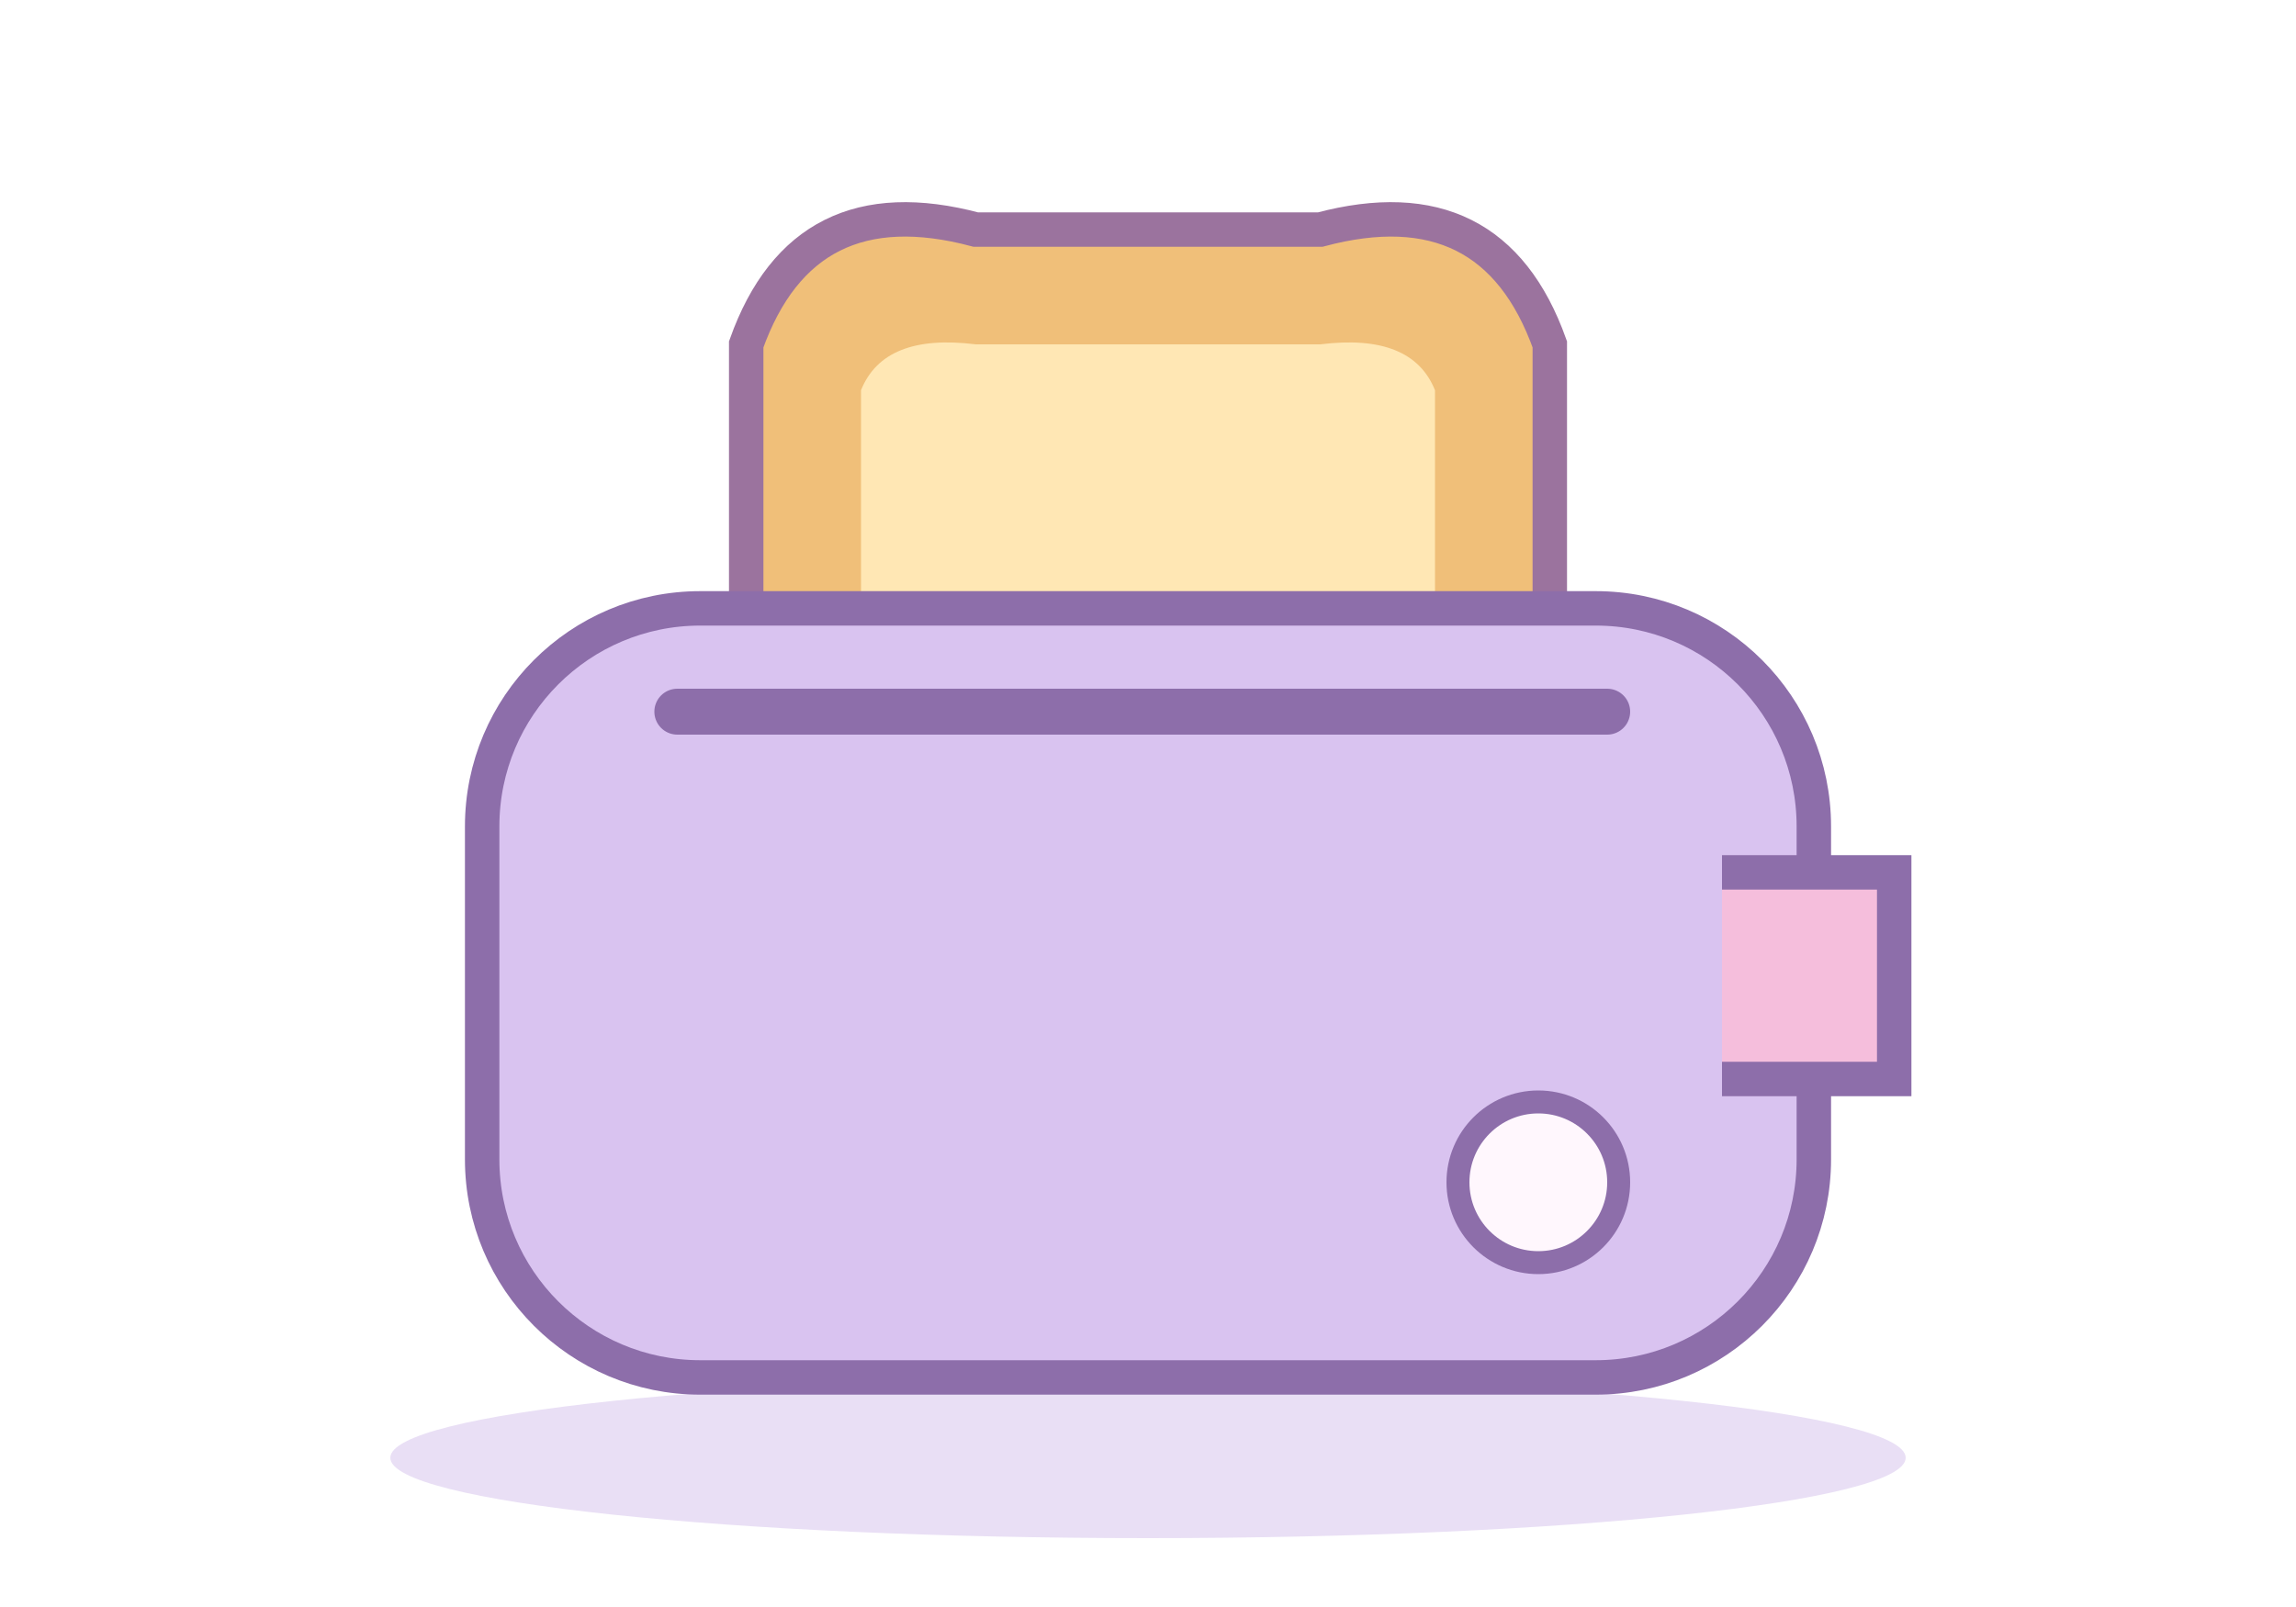
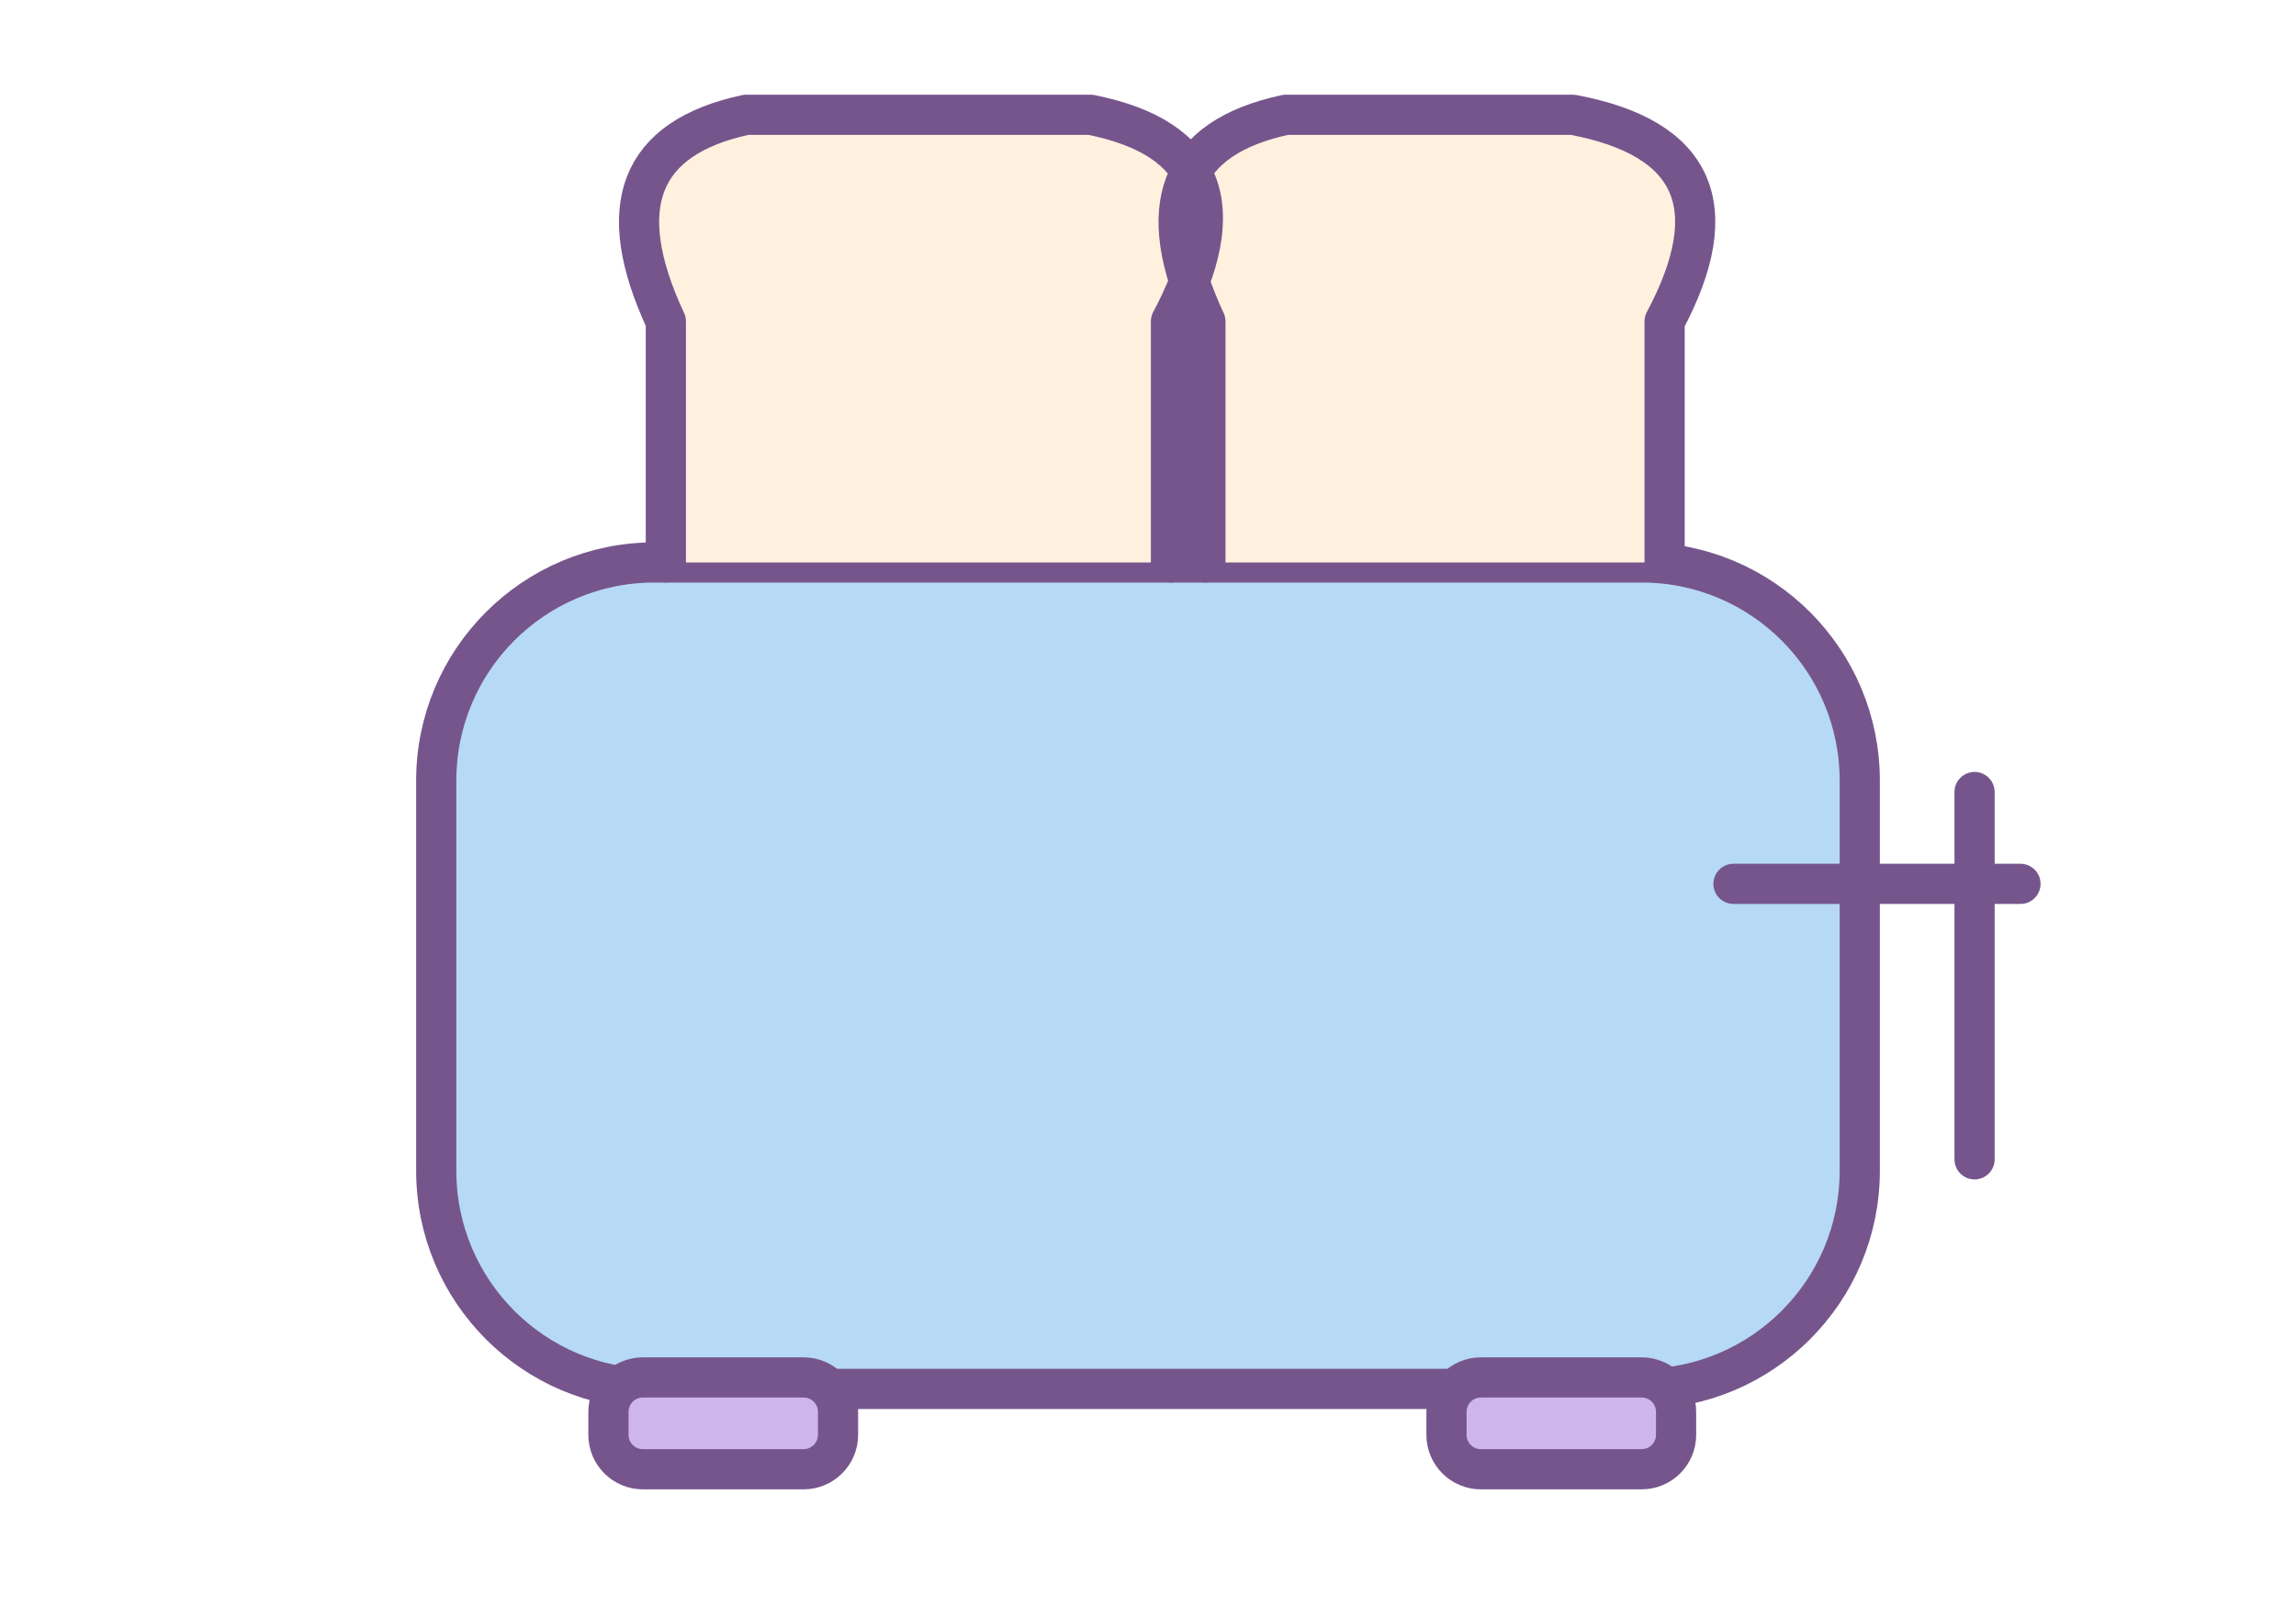
- <svg xmlns="http://www.w3.org/2000/svg" viewBox="0 0 200 140" fill="none">
-   <ellipse cx="100" cy="127" rx="66" ry="7" fill="#e9dff5" />
-   <path d="M65 58V30q5-14 20-10h30q15-4 20 10v28" fill="#f0bf79" stroke="#9b739e" stroke-width="3" />
-   <path d="M75 55V34q2-5 10-4h30q8-1 10 4v21" fill="#ffe7b4" />
-   <rect x="42" y="53" width="116" height="67" rx="19" fill="#d9c3f0" stroke="#8d6eaa" stroke-width="3" />
-   <path d="M59 62h81" stroke="#8d6eaa" stroke-width="4" stroke-linecap="round" />
-   <path d="M150 76h15v18h-15" fill="#f5bedc" stroke="#8d6eaa" stroke-width="3" />
-   <circle cx="134" cy="103" r="7" fill="#fff7fd" stroke="#8d6eaa" stroke-width="2" />
+ <svg xmlns="http://www.w3.org/2000/svg" viewBox="0 0 200 140" fill="none" stroke="#76558d" stroke-width="3.5" stroke-linecap="round" stroke-linejoin="round">
+   <rect x="38" y="49" width="124" height="72" rx="19" fill="#b6d9f5" />
+   <path d="M58 49V28Q51 13 65 10H95Q110 13 102 28V49M105 49V28Q98 13 112 10H137Q153 13 145 28V49" fill="#fff1de" />
+   <path d="M151 77H176M172 69V101" fill="none" />
+   <rect x="53" y="120" width="20" height="8" rx="3" fill="#ceb5eb" />
+   <rect x="126" y="120" width="20" height="8" rx="3" fill="#ceb5eb" />
</svg>
